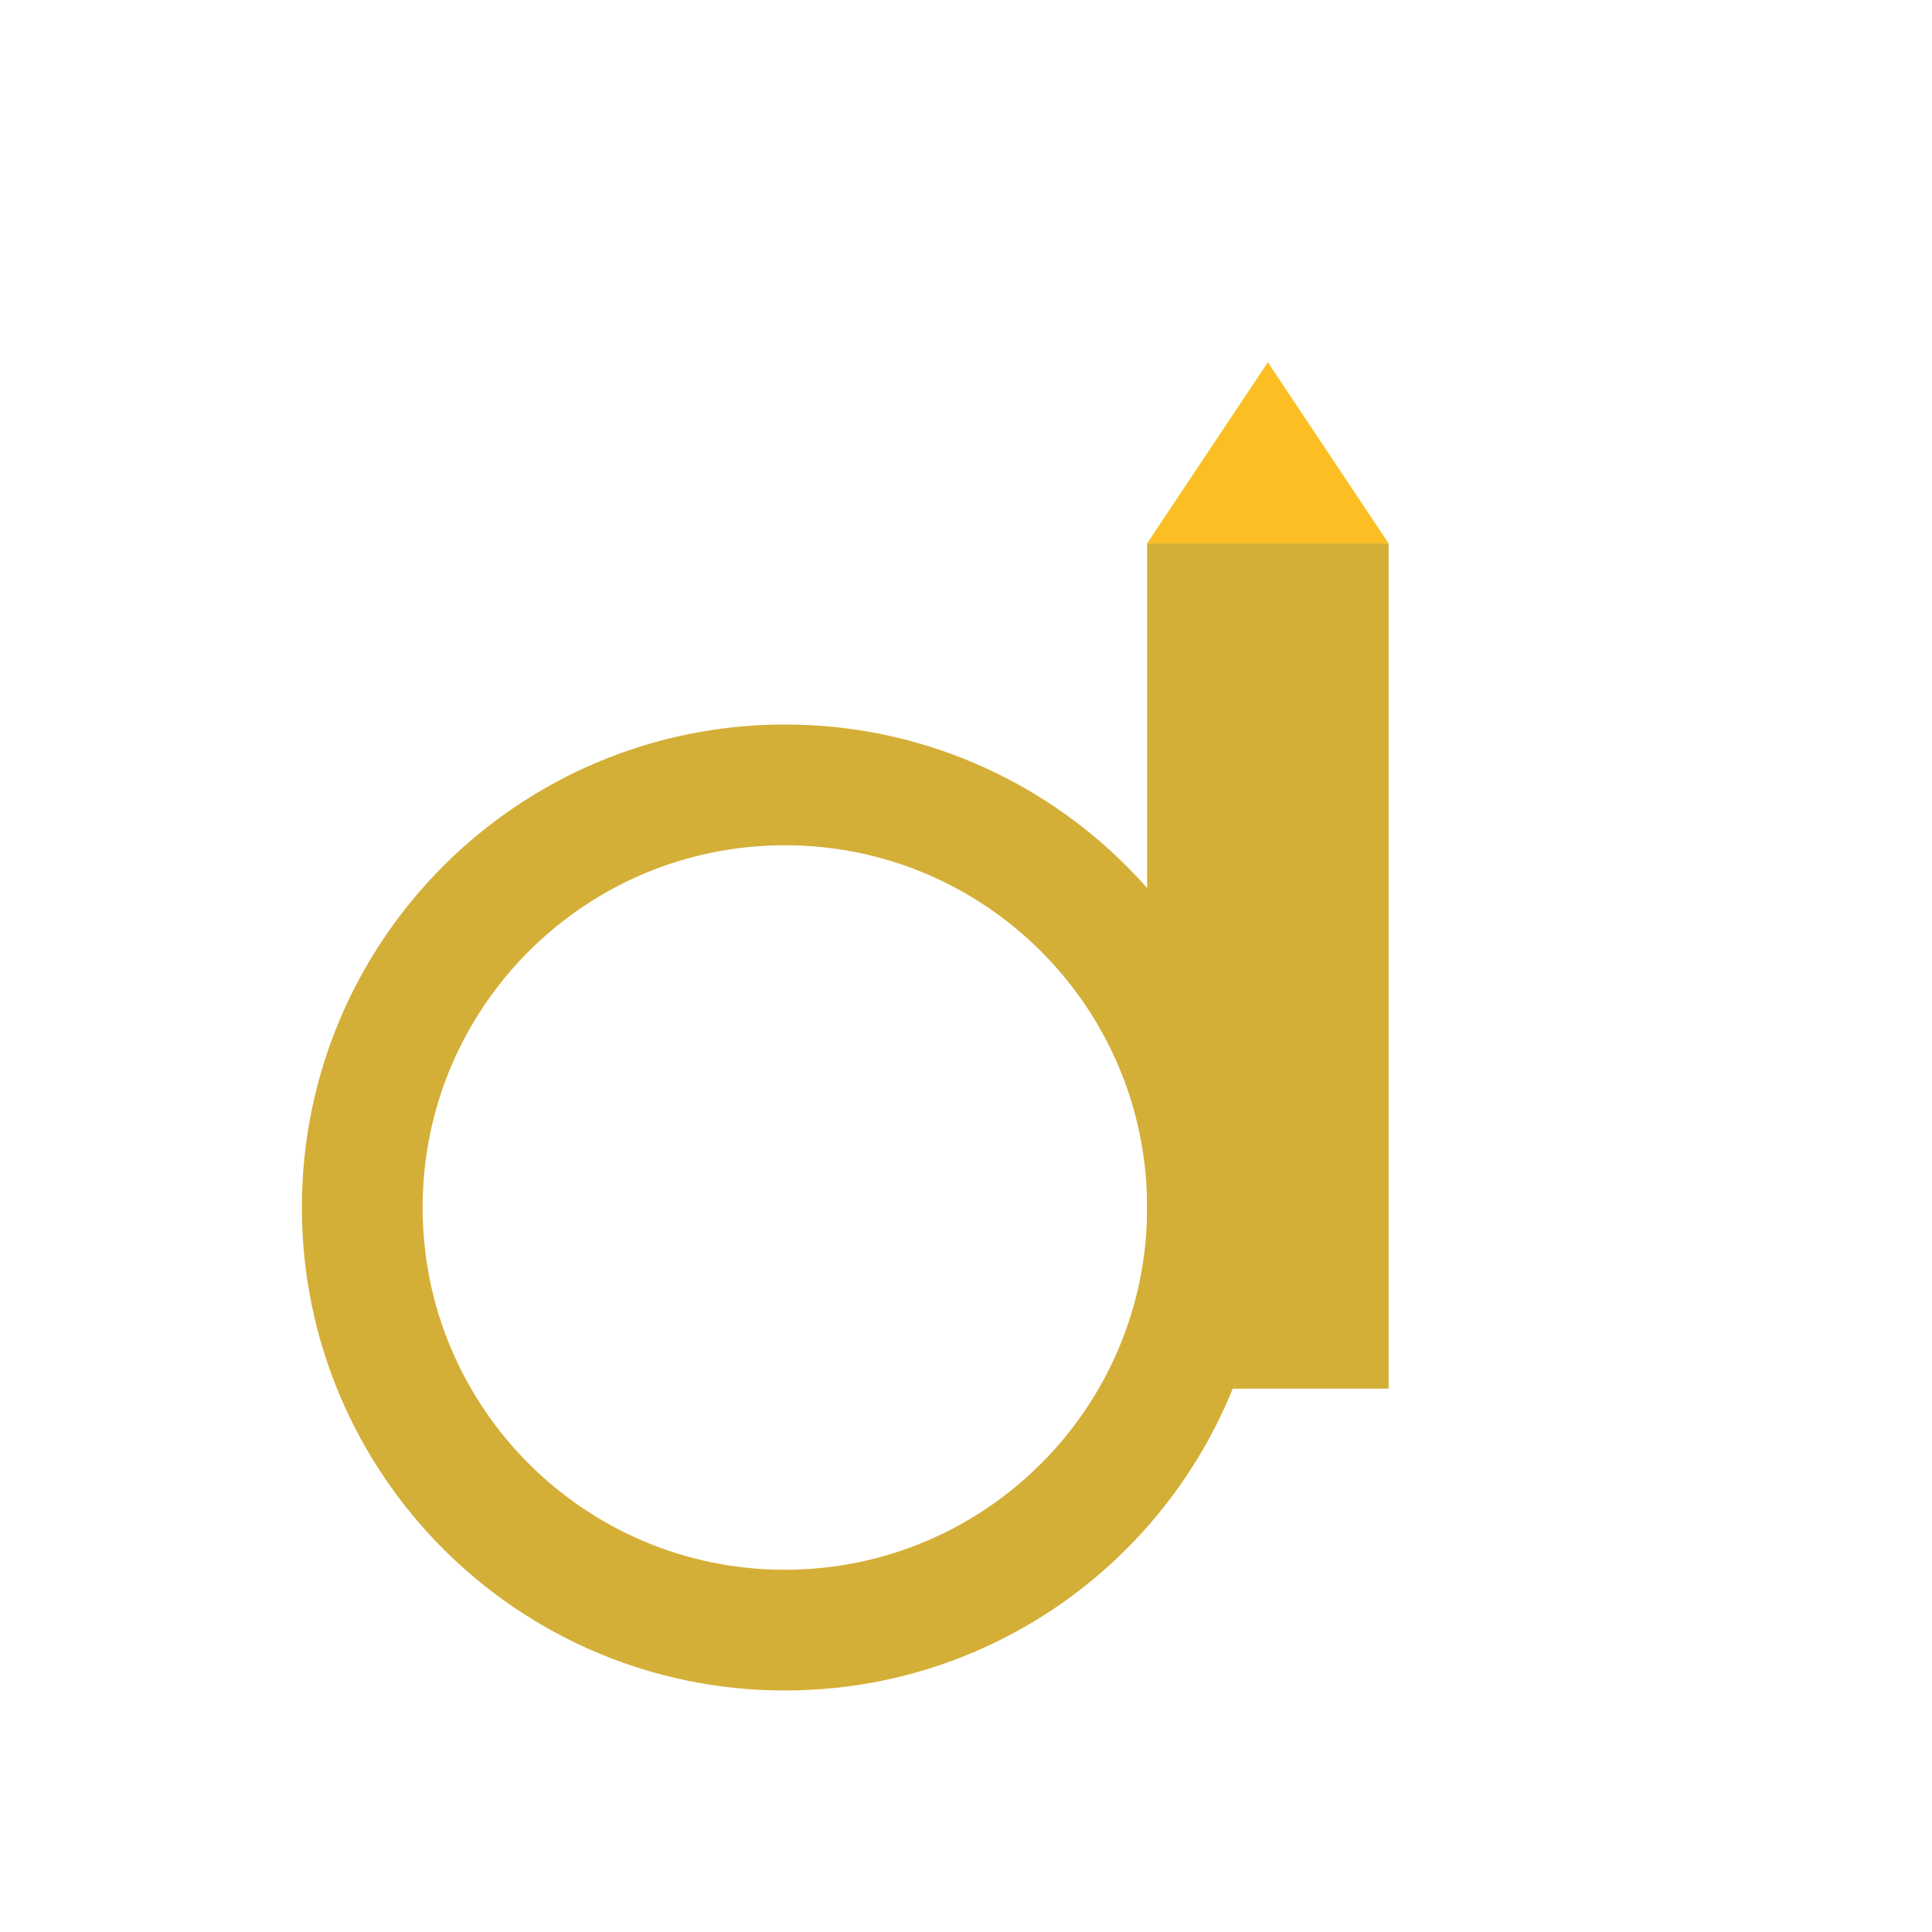
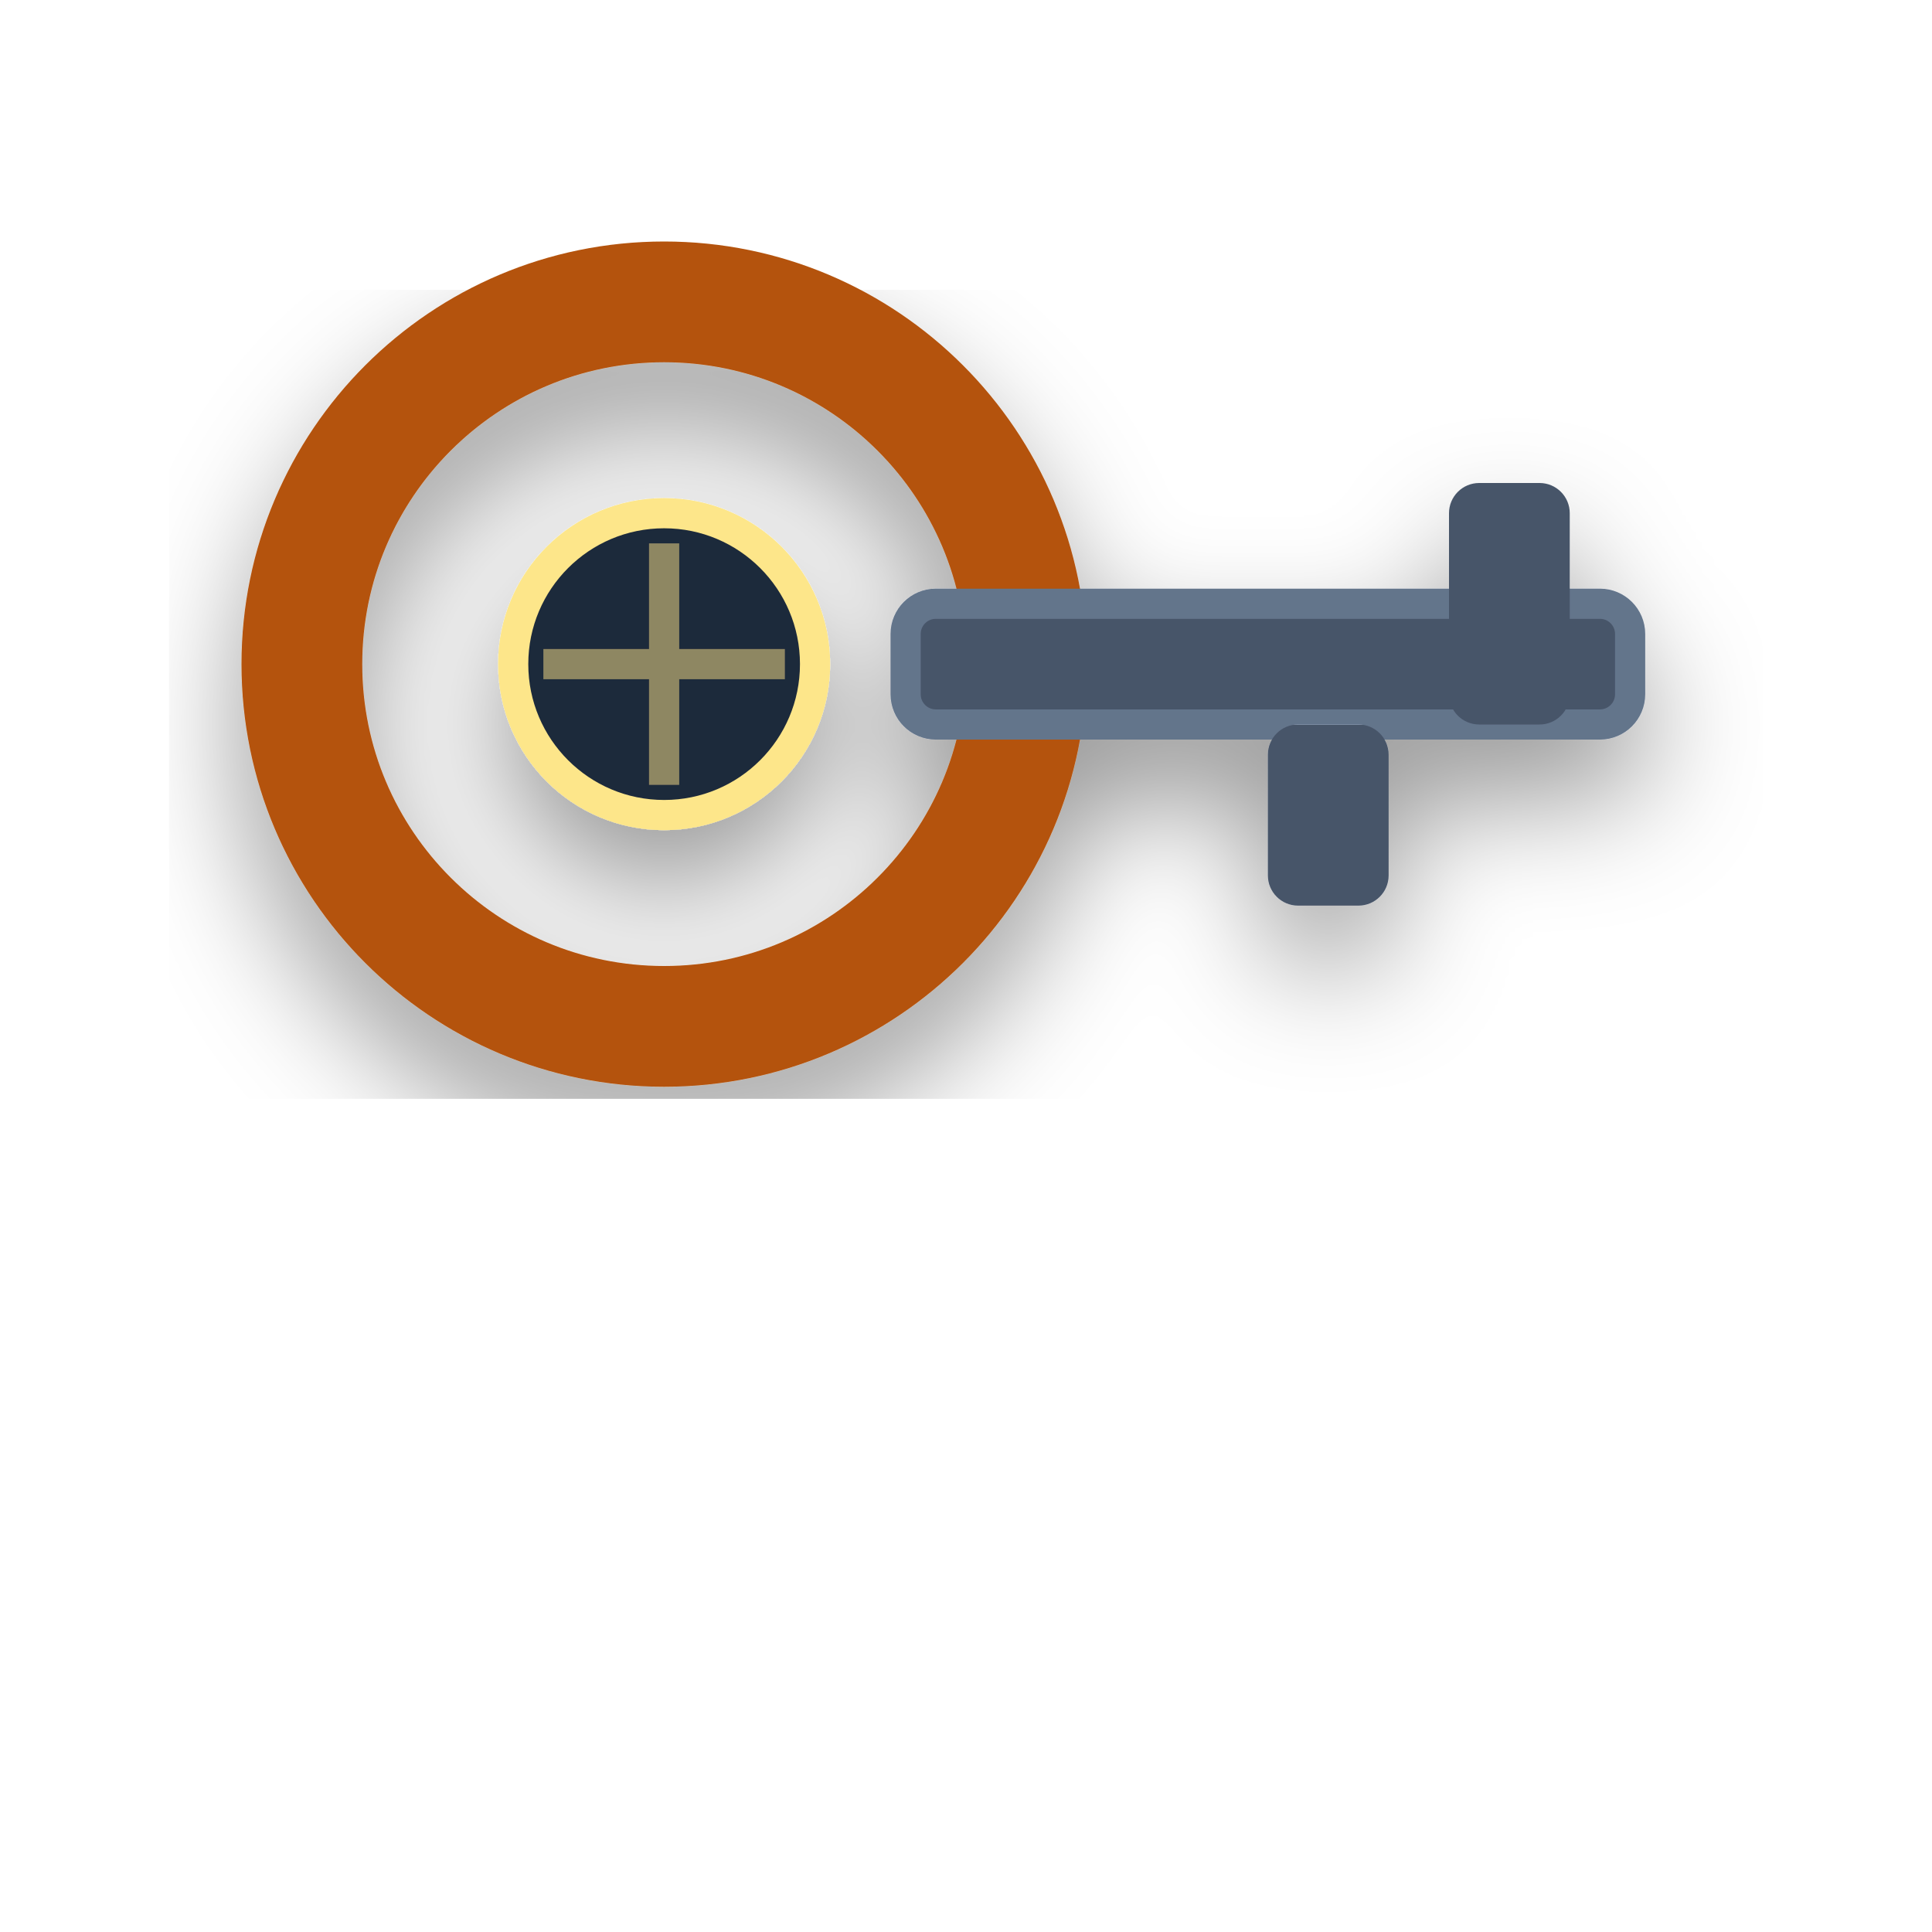
- <svg xmlns="http://www.w3.org/2000/svg" viewBox="0 0 64 64">
-   <circle cx="26" cy="40" r="14" fill="none" stroke="#d4af37" stroke-width="4" />
-   <rect x="38" y="18" width="8" height="28" fill="#d4af37" />
-   <polygon points="42,12 46,18 38,18" fill="#fbbf24" />
+ <svg xmlns="http://www.w3.org/2000/svg" viewBox="0 0 64 64" role="img" aria-label="Dungeon key">
+   <defs>
+     <linearGradient id="kyM" x1="0" y1="0" x2="1" y2="1">
+       <stop stop-color="#fde68a" />
+       <stop stop-color="#b45309" />
+     </linearGradient>
+     <linearGradient id="kyI" x1="0" y1="0" x2="0" y2="1">
+       <stop stop-color="#94a3b8" />
+       <stop stop-color="#475569" />
+     </linearGradient>
+     <filter id="kyS">
+       <feDropShadow dx="0" dy="2" stdDeviation="2" flood-opacity="0.4" />
+     </filter>
+   </defs>
+   <g filter="url(#kyS)">
+     <circle cx="22" cy="22" r="12" fill="none" stroke="url(#kyM)" stroke-width="4" />
+     <circle cx="22" cy="22" r="5" fill="#1e293b" stroke="#fde68a" />
+     <rect x="30" y="20" width="24" height="4" rx="1" fill="url(#kyI)" stroke="#64748b" />
+     <rect x="48" y="16" width="4" height="8" rx="1" fill="url(#kyI)" />
+     <rect x="42" y="24" width="4" height="6" rx="1" fill="url(#kyI)" />
+     <path d="M18 22h8M22 18v8" stroke="#fde68a" stroke-width="1" opacity="0.5" />
+   </g>
</svg>
